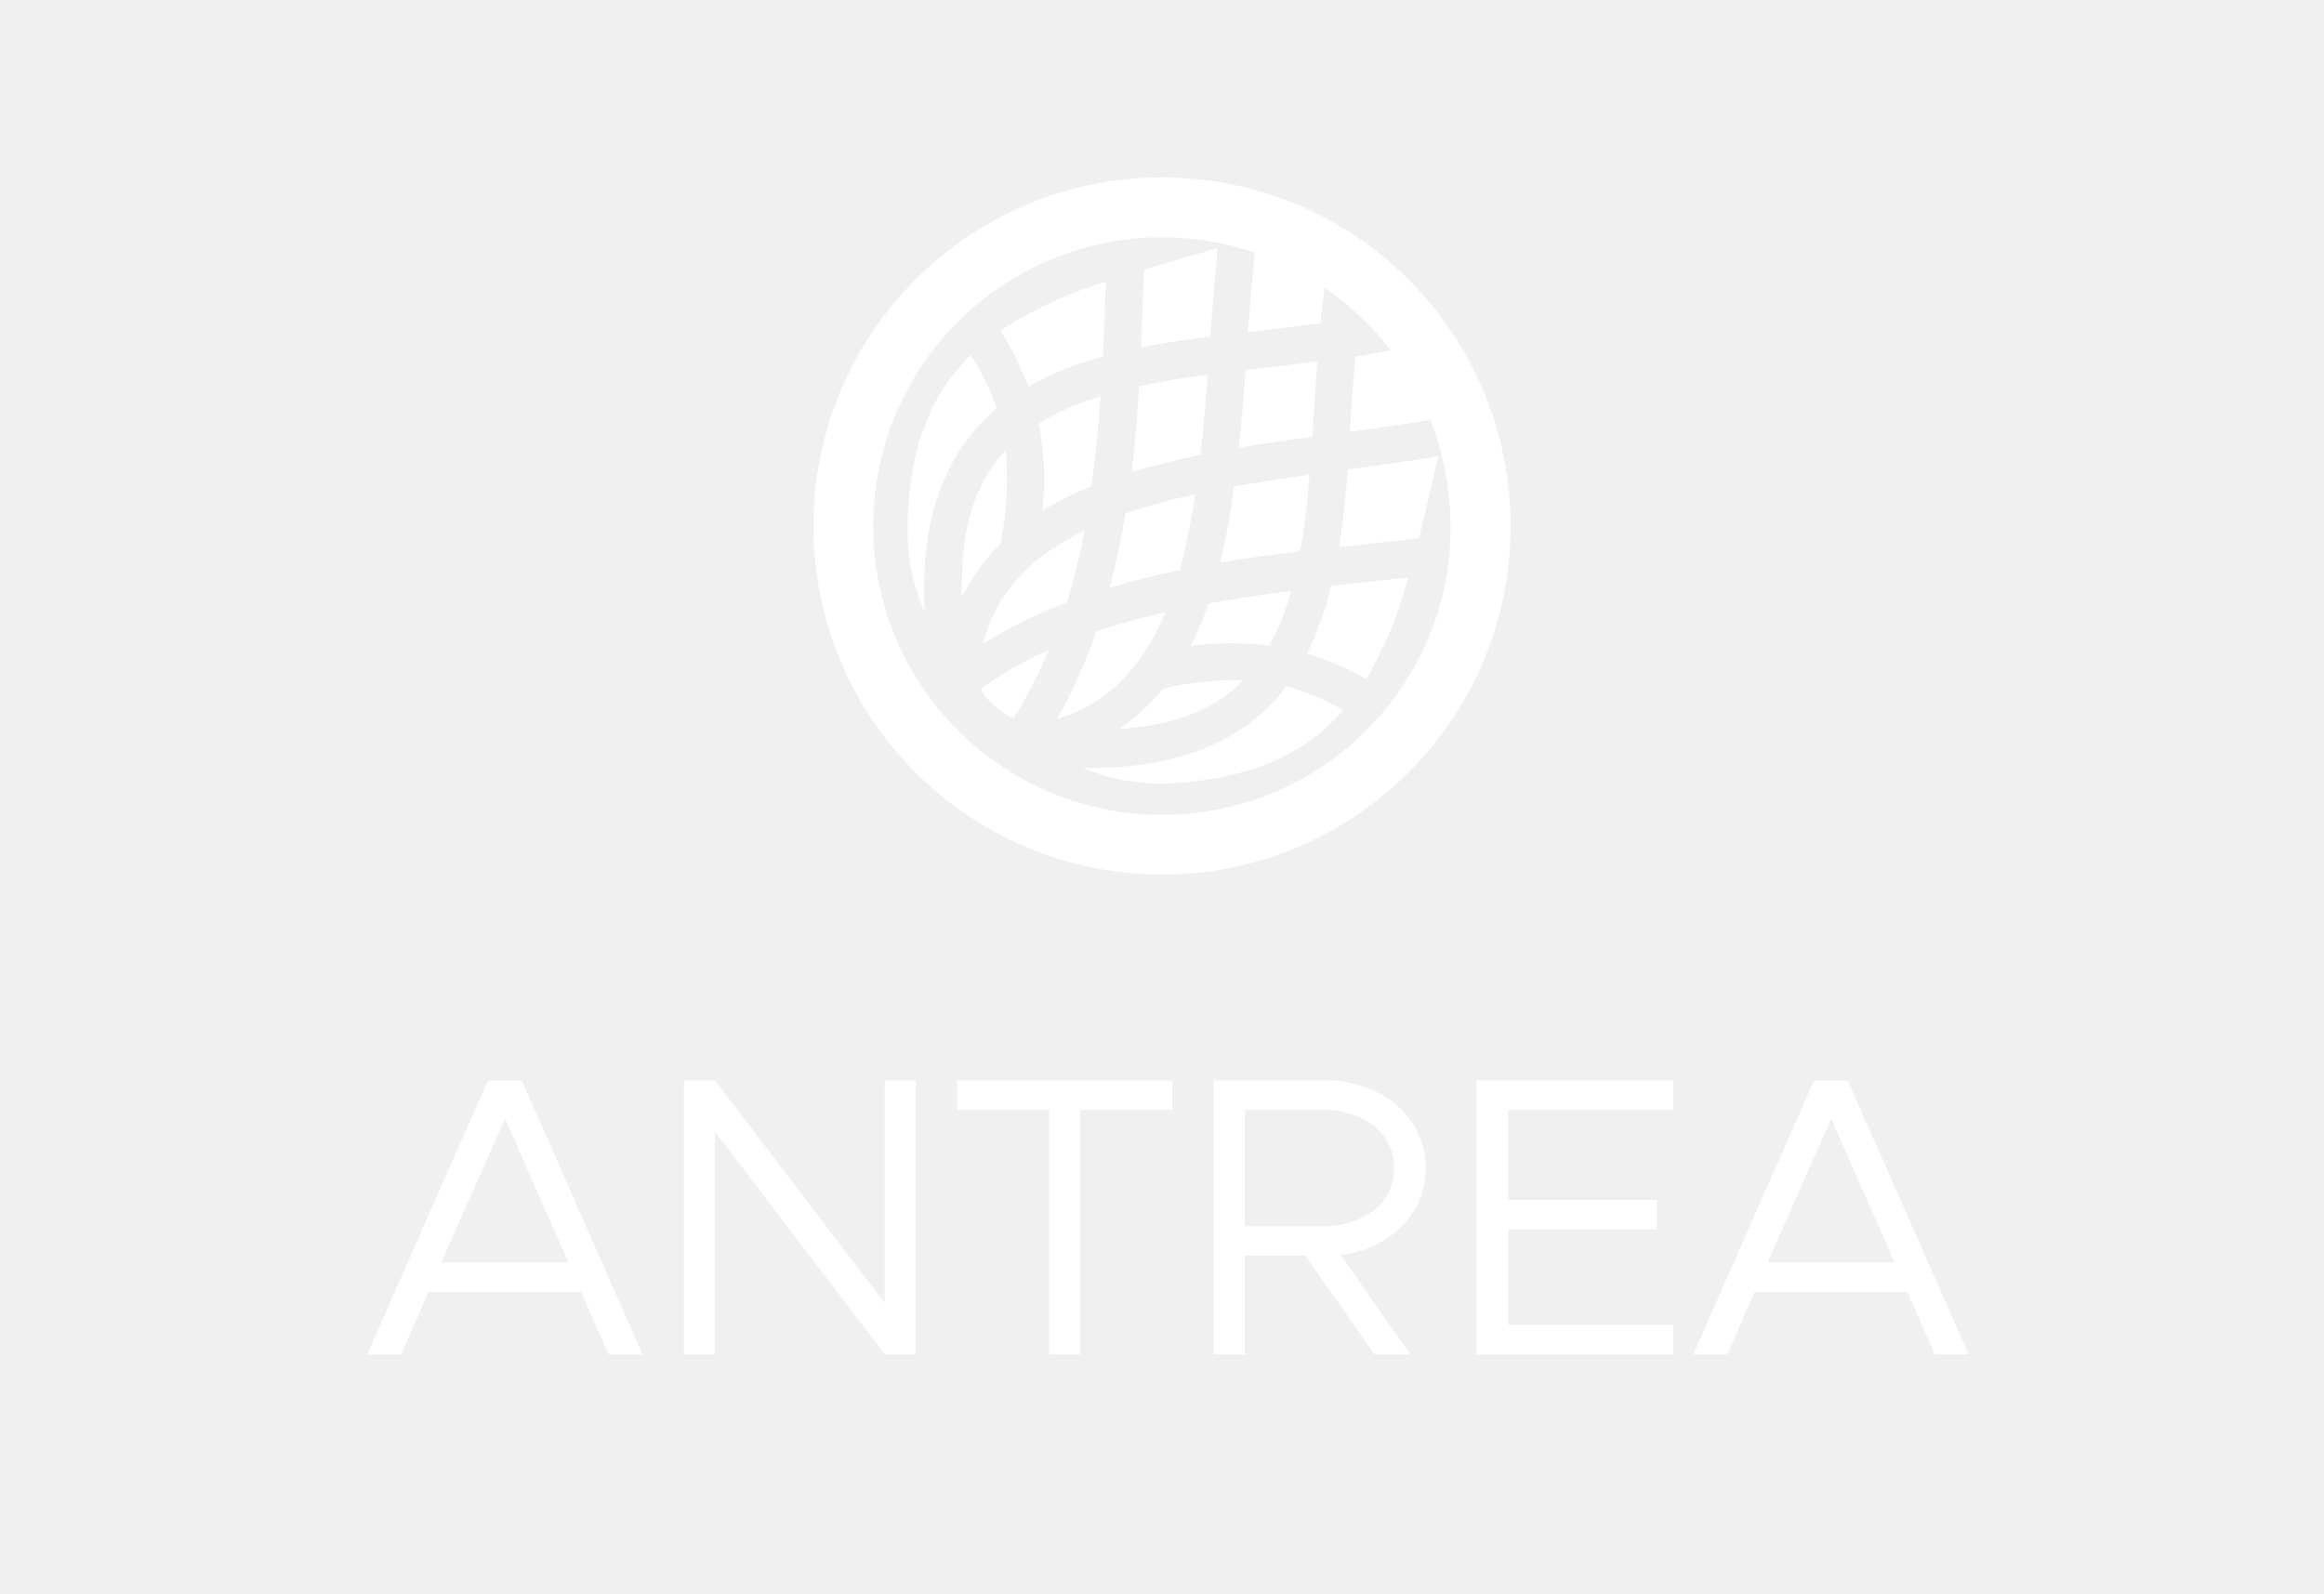
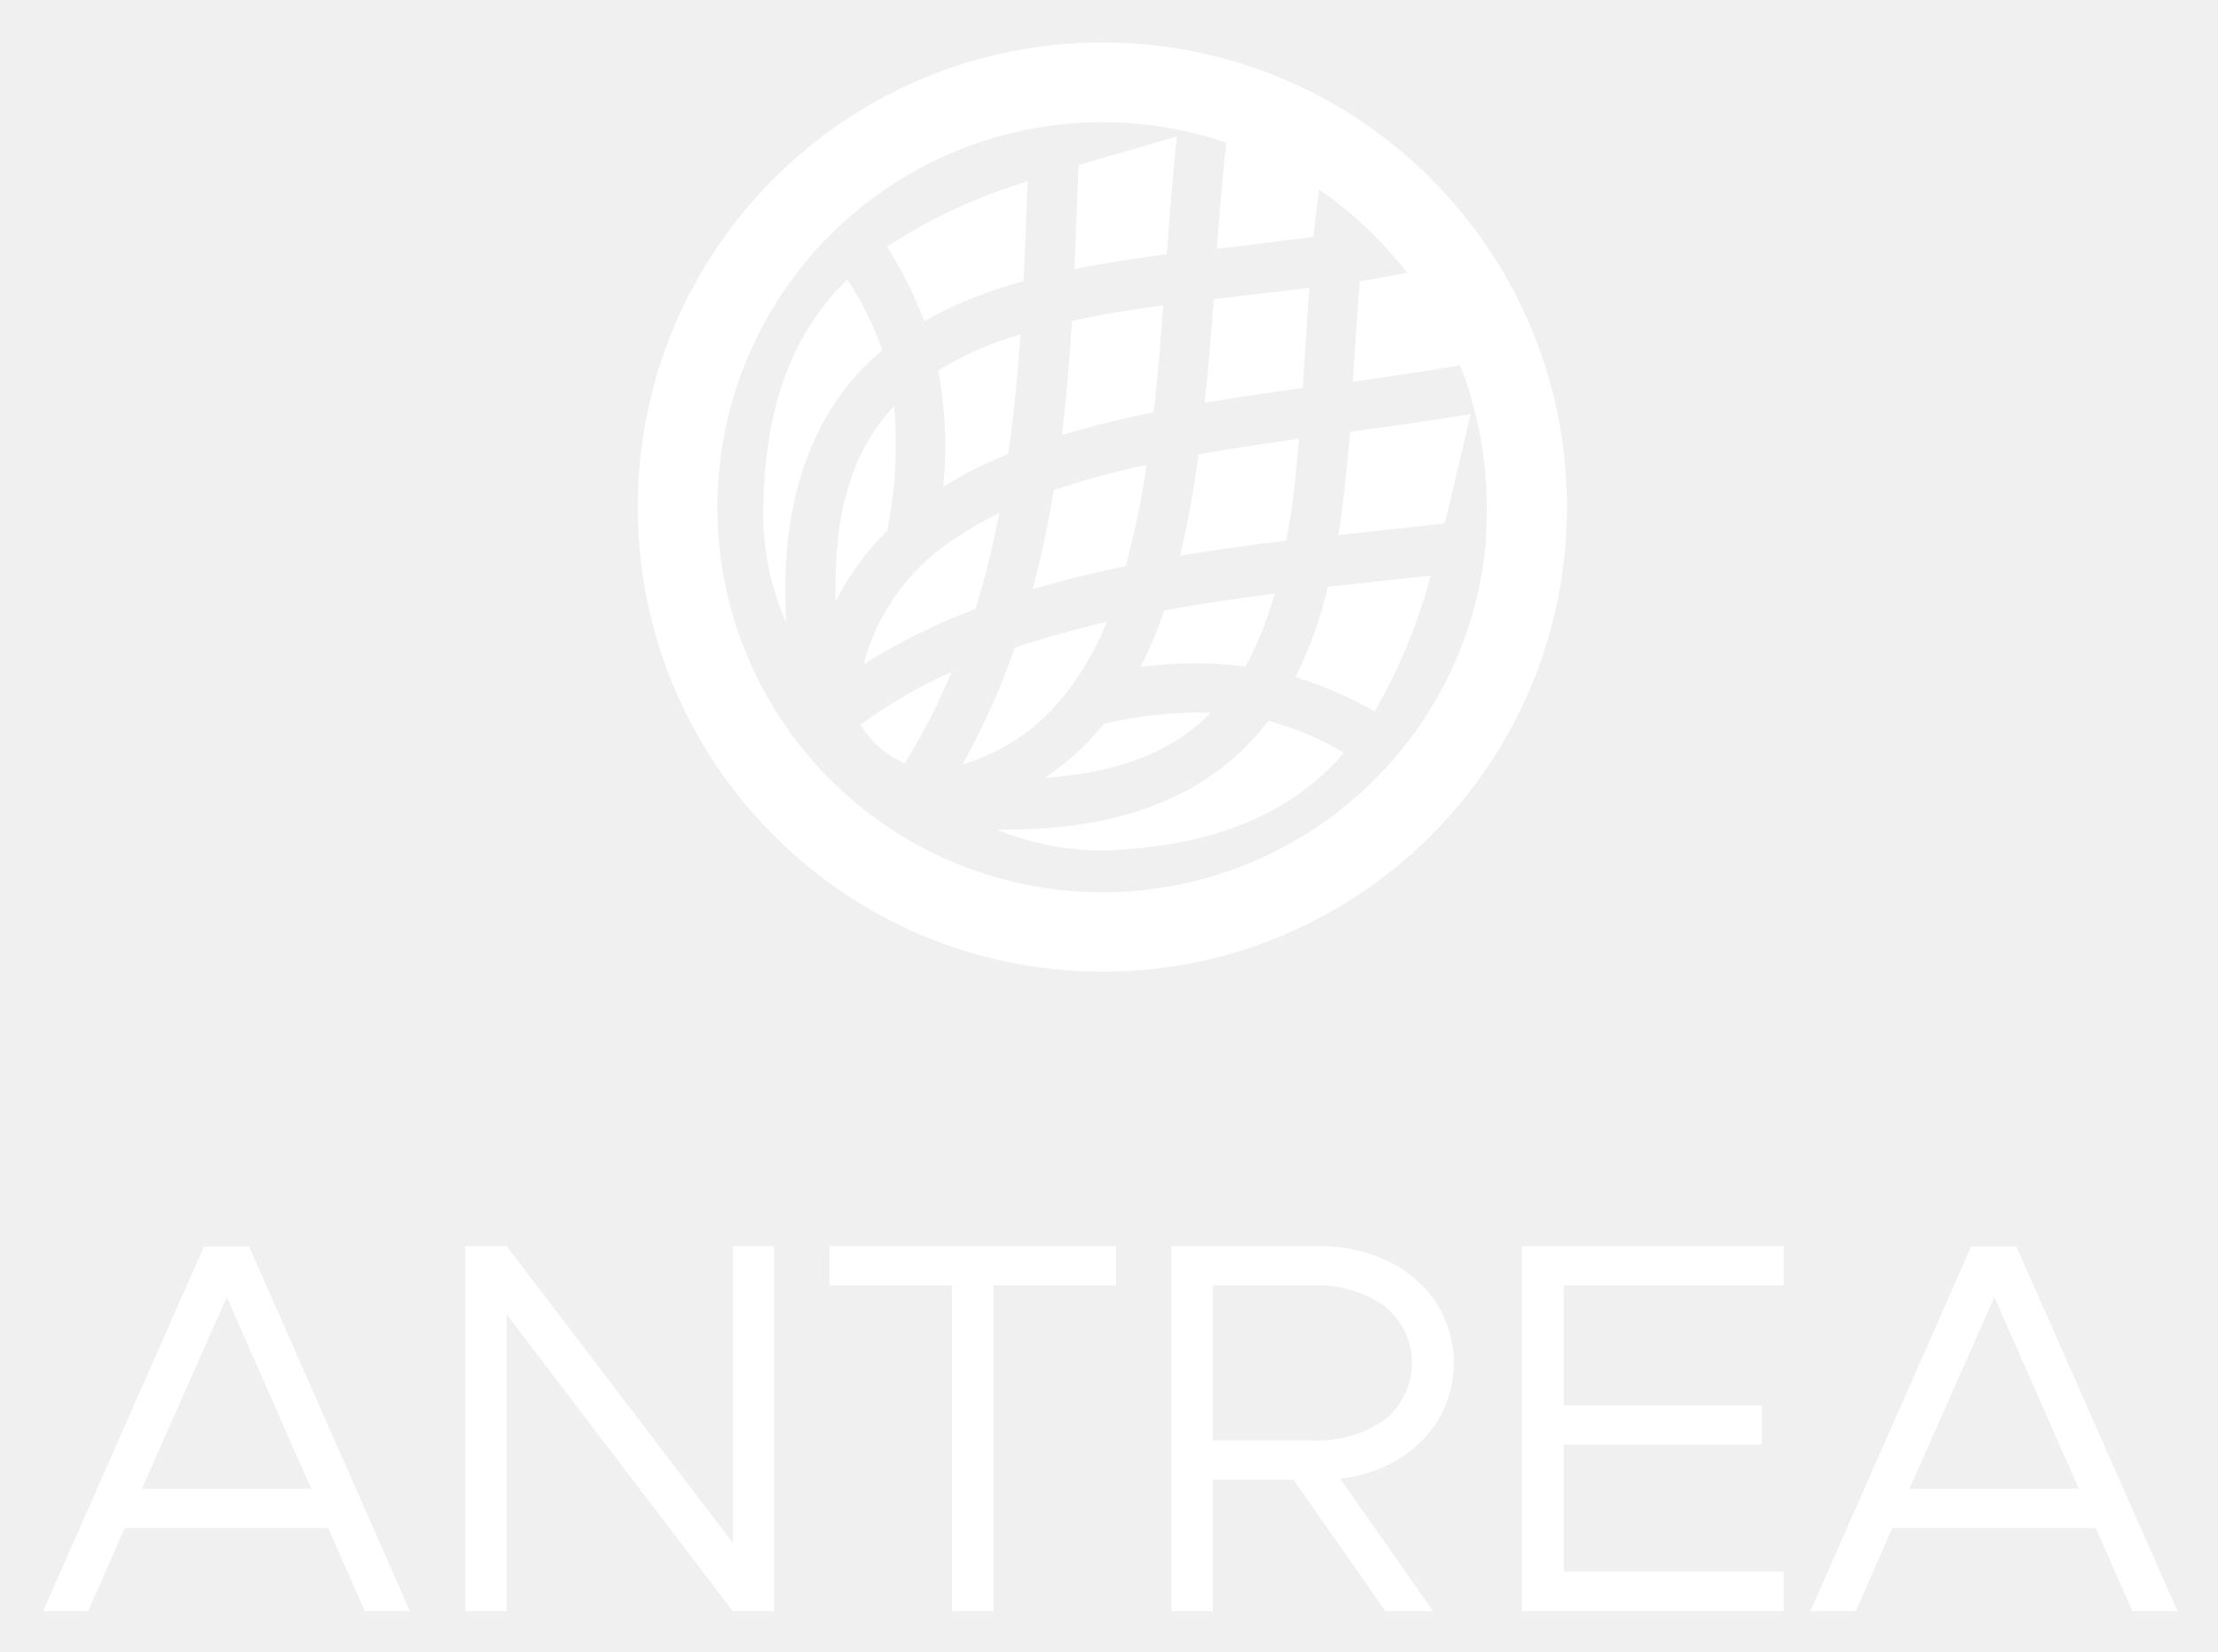
- <svg xmlns="http://www.w3.org/2000/svg" id="Layer_1" data-name="Layer 1" viewBox="0 0 350 240">
+ <svg xmlns="http://www.w3.org/2000/svg" role="img" viewBox="50.43 21.93 250.64 186.64">
  <defs>
-     <style>.cls-1{fill:#fff;}</style>
+     <style>.cls-1{fill:#fff}</style>
  </defs>
-   <path class="cls-1" d="M87.52,194.6h-23L60.4,204H55.3l18.18-41.22h5.1L96.76,204h-5.1Zm-1.92-4.44L76.06,168.5l-9.6,21.66Z" />
-   <path class="cls-1" d="M103,162.74h4.68l25.56,33.54V162.74h4.68V204h-4.68l-25.56-33.54V204H103Z" />
-   <path class="cls-1" d="M158,167.18H144.16v-4.44h32.4v4.44H162.7V204H158Z" />
-   <path class="cls-1" d="M213.07,182.18a13.18,13.18,0,0,1-4.59,4.62,16,16,0,0,1-6.6,2.22L212.38,204H207L196.6,189.14h-9.12V204H182.8V162.74h16.74a17.43,17.43,0,0,1,7.68,1.68,13.45,13.45,0,0,1,5.49,4.71,12.58,12.58,0,0,1,.36,13.05Zm-25.59,2.52H198.7a13.23,13.23,0,0,0,8.19-2.34,8.21,8.21,0,0,0,0-12.84,13.23,13.23,0,0,0-8.19-2.34H187.48Z" />
-   <path class="cls-1" d="M227.14,167.18v13.56h22.38v4.44H227.14v14.34H252V204H222.4V162.74H252v4.44Z" />
-   <path class="cls-1" d="M287.26,194.6h-23L260.14,204H255l18.18-41.22h5.1L296.5,204h-5.1Zm-1.92-4.44L275.8,168.5l-9.6,21.66Z" />
-   <path class="cls-1" d="M147.72,103.88l0,0a10.59,10.59,0,0,0,4.08,3.89l0,0h0c.28.15.57.3.86.43a69.4,69.4,0,0,0,5.31-10.36,57.6,57.6,0,0,0-10.34,6Z" />
-   <path class="cls-1" d="M200.48,88.24a47,47,0,0,1-3.65,10.2,44.24,44.24,0,0,1,8.94,3.87,62.23,62.23,0,0,0,6.16-14.74l.17-.59-5.42.58Z" />
-   <path class="cls-1" d="M193.75,103.38c-5.29,7-13.77,11.55-26.17,12.2q-2.37.12-4.53.09a30.91,30.91,0,0,0,13,2.34c12.05-.63,19.55-4.21,24.86-9.51.48-.48.94-1,1.39-1.5h0A34.54,34.54,0,0,0,193.75,103.38Z" />
-   <path class="cls-1" d="M202.67,74.29c-.26,2.74-.58,5.46-1,8.1l4.72-.51,7.3-.8c1-4,1.92-8.2,2.94-12.37-4.47.77-9.05,1.4-13.64,2C202.88,71.93,202.79,73.12,202.67,74.29Z" />
-   <path class="cls-1" d="M197.65,65.77c.25-3.74.46-7.54.74-11.32-3.61.46-7.23.86-10.8,1.28-.28,3.79-.58,7.6-1,11.35l0,.36.32-.06C190.46,66.78,194.06,66.27,197.65,65.77Z" />
-   <path class="cls-1" d="M182.28,50.66c.33-4.49.68-8.95,1.14-13.32-3.75,1.13-7.49,2.16-11.13,3.25-.07,1.85-.13,3.72-.2,5.61s-.16,4.08-.25,6.14c2.16-.43,4.36-.81,6.58-1.14C179.7,51,181,50.83,182.28,50.66Z" />
-   <path class="cls-1" d="M197,74c.08-.82.15-1.66.22-2.49-3.27.46-6.51.94-9.68,1.47l-1.68.29a110.22,110.22,0,0,1-2.08,11.46c4-.67,8-1.22,12-1.7C196.34,80.18,196.72,77.16,197,74Z" />
-   <path class="cls-1" d="M194.46,89c-4.2.54-8.37,1.16-12.45,1.91a50.56,50.56,0,0,1-2.69,6.39,44.78,44.78,0,0,1,11.85-.05A37.78,37.78,0,0,0,194.46,89Z" />
-   <path class="cls-1" d="M181,66.79c.34-3.39.62-6.86.88-10.35-1,.13-1.93.25-2.89.4-2.56.38-5.05.83-7.43,1.35-.26,4.28-.61,8.58-1.13,12.9,3.33-1,6.81-1.86,10.38-2.58C180.85,67.94,180.92,67.37,181,66.79Z" />
-   <path class="cls-1" d="M165.75,59.7a39.5,39.5,0,0,0-9.3,4.08A45.22,45.22,0,0,1,157,76.93a51.19,51.19,0,0,1,7.36-3.71C165,68.75,165.45,64.22,165.75,59.7Z" />
-   <path class="cls-1" d="M150.71,81.75a49.1,49.1,0,0,0,.75-13.92c-4.16,4.41-6.62,10.61-6.62,20.39v1.7a30.86,30.86,0,0,1,6-8.16Z" />
-   <path class="cls-1" d="M148,97a70.84,70.84,0,0,1,12.68-6.26,102.06,102.06,0,0,0,2.67-10.84,38.36,38.36,0,0,0-4.85,2.78A24.39,24.39,0,0,0,148,97Z" />
-   <path class="cls-1" d="M168.53,109.82c9-.62,14.71-3.27,18.73-7.36a48,48,0,0,0-12.08,1.25A30.75,30.75,0,0,1,168.53,109.82Z" />
-   <path class="cls-1" d="M173.26,96.78a35.47,35.47,0,0,0,2.26-4.58,105.52,105.52,0,0,0-10.42,2.93,80.43,80.43,0,0,1-5.93,13.2C165.76,106.29,170,102.28,173.26,96.78Z" />
-   <path class="cls-1" d="M166.1,53.7q.18-3.72.31-7.41c.05-1.31.09-2.6.13-3.89l-1.57.53a60.29,60.29,0,0,0-14.31,6.88,45.2,45.2,0,0,1,4.21,8.41A48.52,48.52,0,0,1,166.1,53.7Z" />
-   <path class="cls-1" d="M150.12,61.51a35.22,35.22,0,0,0-3.94-8c-.47.46-.93.94-1.37,1.43-5,5.59-8.14,13.32-8.14,25.54a30.55,30.55,0,0,0,2.59,11.78q-.09-1.78-.09-3.72C139.16,76,143.37,67.17,150.12,61.51Z" />
-   <path class="cls-1" d="M180,74.46a91.92,91.92,0,0,0-10.49,2.86c-.62,3.75-1.4,7.48-2.39,11.18,3.43-1,7-1.88,10.52-2.61A93.31,93.31,0,0,0,180,74.46Z" />
-   <path class="cls-1" d="M175,26.73a52.5,52.5,0,1,0,52.5,52.5A52.5,52.5,0,0,0,175,26.73ZM218.33,83c0,.13,0,.26,0,.39-.14,1.36-.33,2.7-.58,4A43.51,43.51,0,1,1,189,38.05c-.42,3.89-.75,7.91-1.07,12,3.67-.44,7.33-.88,10.91-1.36.19-1.79.41-3.57.67-5.33v0c.92.63,1.81,1.29,2.68,2l.13.1c.85.69,1.67,1.41,2.47,2.16l.15.15a43,43,0,0,1,4.52,5l-.09,0c-1.74.35-3.51.65-5.28.94-.3,3.73-.54,7.54-.8,11.36,4.14-.59,8.2-1.18,12.13-1.86.24.62.48,1.25.69,1.88v0c.22.62.42,1.25.6,1.88l0,.11c.18.6.34,1.21.49,1.82l.06.25c.14.57.26,1.14.38,1.72,0,.15.05.31.08.46.09.52.19,1,.26,1.56,0,.24.06.48.09.72.06.45.12.9.17,1.35s.05.74.08,1.11.06.67.07,1q.06,1.08.06,2.16c0,.72,0,1.43-.05,2.13S218.37,82.47,218.33,83Z" />
+   <path d="M87.52 194.6h-23L60.4 204h-5.1l18.18-41.22h5.1L96.76 204h-5.1zm-1.92-4.44l-9.54-21.66-9.6 21.66zm17.4-27.42h4.68l25.56 33.54v-33.54h4.68V204h-4.68l-25.56-33.54V204H103zm55 4.44h-13.84v-4.44h32.4v4.44H162.7V204H158zm55.07 15a13.18 13.18 0 0 1-4.59 4.62 16 16 0 0 1-6.6 2.22l10.5 14.98H207l-10.4-14.86h-9.12V204h-4.68v-41.26h16.74a17.43 17.43 0 0 1 7.68 1.68 13.45 13.45 0 0 1 5.49 4.71 12.58 12.58 0 0 1 .36 13.05zm-25.59 2.52h11.22a13.23 13.23 0 0 0 8.19-2.34 8.21 8.21 0 0 0 0-12.84 13.23 13.23 0 0 0-8.19-2.34h-11.22zm39.66-17.52v13.56h22.38v4.44h-22.38v14.34H252V204h-29.6v-41.26H252v4.44zm60.12 27.42h-23l-4.12 9.4H255l18.18-41.22h5.1L296.5 204h-5.1zm-1.92-4.44l-9.54-21.66-9.6 21.66zm-137.62-86.28a10.59 10.59 0 0 0 4.08 3.89c.28.15.57.3.86.43a69.4 69.4 0 0 0 5.31-10.36 57.6 57.6 0 0 0-10.34 6zm52.76-15.64a47 47 0 0 1-3.65 10.2 44.24 44.24 0 0 1 8.94 3.87 62.23 62.23 0 0 0 6.16-14.74l.17-.59-5.42.58zm-6.73 15.14c-5.29 7-13.77 11.55-26.17 12.2q-2.37.12-4.53.09a30.91 30.91 0 0 0 13 2.34c12.05-.63 19.55-4.21 24.86-9.51.48-.48.94-1 1.39-1.5a34.54 34.54 0 0 0-8.55-3.62zm8.92-29.09c-.26 2.74-.58 5.46-1 8.1l4.72-.51 7.3-.8c1-4 1.92-8.2 2.94-12.37-4.47.77-9.05 1.4-13.64 2-.11 1.22-.2 2.41-.32 3.58zm-5.02-8.52c.25-3.74.46-7.54.74-11.32-3.61.46-7.23.86-10.8 1.28-.28 3.79-.58 7.6-1 11.35v.36l.32-.06c3.55-.6 7.15-1.11 10.74-1.61zm-15.37-15.11c.33-4.49.68-8.95 1.14-13.32-3.75 1.13-7.49 2.16-11.13 3.25-.07 1.85-.13 3.72-.2 5.61s-.16 4.08-.25 6.14c2.16-.43 4.36-.81 6.58-1.14 1.28-.2 2.58-.37 3.86-.54zM197 74c.08-.82.15-1.66.22-2.49-3.27.46-6.51.94-9.68 1.47l-1.68.29a110.22 110.22 0 0 1-2.08 11.46c4-.67 8-1.22 12-1.7.56-2.85.94-5.87 1.22-9.03zm-2.54 15c-4.2.54-8.37 1.16-12.45 1.91a50.56 50.56 0 0 1-2.69 6.39 44.78 44.78 0 0 1 11.85-.05 37.78 37.78 0 0 0 3.29-8.25zM181 66.79c.34-3.39.62-6.86.88-10.35-1 .13-1.93.25-2.89.4-2.56.38-5.05.83-7.43 1.35-.26 4.28-.61 8.58-1.13 12.9 3.33-1 6.81-1.86 10.38-2.58.04-.57.11-1.14.19-1.72zm-15.25-7.09a39.5 39.5 0 0 0-9.3 4.08 45.22 45.22 0 0 1 .55 13.15 51.19 51.19 0 0 1 7.36-3.71c.64-4.47 1.09-9 1.39-13.52zm-15.04 22.05a49.1 49.1 0 0 0 .75-13.92c-4.16 4.41-6.62 10.61-6.62 20.39v1.7a30.86 30.86 0 0 1 6-8.16zM148 97a70.84 70.84 0 0 1 12.68-6.26 102.06 102.06 0 0 0 2.67-10.84 38.36 38.36 0 0 0-4.85 2.78A24.39 24.39 0 0 0 148 97zm20.53 12.82c9-.62 14.71-3.27 18.73-7.36a48 48 0 0 0-12.08 1.25 30.75 30.75 0 0 1-6.65 6.11zm4.73-13.04a35.47 35.47 0 0 0 2.26-4.58 105.52 105.52 0 0 0-10.42 2.93 80.43 80.43 0 0 1-5.93 13.2c6.59-2.04 10.83-6.05 14.09-11.55zM166.1 53.7q.18-3.72.31-7.41c.05-1.31.09-2.6.13-3.89l-1.57.53a60.29 60.29 0 0 0-14.31 6.88 45.2 45.2 0 0 1 4.21 8.41 48.52 48.52 0 0 1 11.23-4.52zm-15.98 7.81a35.22 35.22 0 0 0-3.94-8c-.47.46-.93.94-1.37 1.43-5 5.59-8.14 13.32-8.14 25.54a30.55 30.55 0 0 0 2.59 11.78q-.09-1.78-.09-3.72c-.01-12.54 4.2-21.37 10.95-27.03zM180 74.46a91.92 91.92 0 0 0-10.49 2.86c-.62 3.75-1.4 7.48-2.39 11.18 3.43-1 7-1.88 10.52-2.61A93.31 93.31 0 0 0 180 74.46z" class="cls-1" />
+   <path d="M175 26.73a52.5 52.5 0 1 0 52.5 52.5 52.5 52.5 0 0 0-52.5-52.5zM218.33 83v.39c-.14 1.36-.33 2.7-.58 4A43.51 43.51 0 1 1 189 38.05c-.42 3.89-.75 7.91-1.07 12 3.67-.44 7.33-.88 10.91-1.36.19-1.79.41-3.57.67-5.33.92.63 1.81 1.29 2.68 2l.13.1c.85.69 1.67 1.41 2.47 2.16l.15.15a43 43 0 0 1 4.52 5h-.09c-1.74.35-3.51.65-5.28.94-.3 3.73-.54 7.54-.8 11.36 4.14-.59 8.2-1.18 12.13-1.86.24.62.48 1.25.69 1.88.22.62.42 1.25.6 1.88v.11c.18.6.34 1.21.49 1.82l.06.25c.14.57.26 1.14.38 1.72 0 .15.05.31.08.46.09.52.19 1 .26 1.56 0 .24.06.48.09.72.06.45.12.9.17 1.35s.05.74.08 1.11.06.67.07 1q.06 1.08.06 2.16c0 .72 0 1.43-.05 2.13s-.03 1.11-.07 1.64z" class="cls-1" />
</svg>
